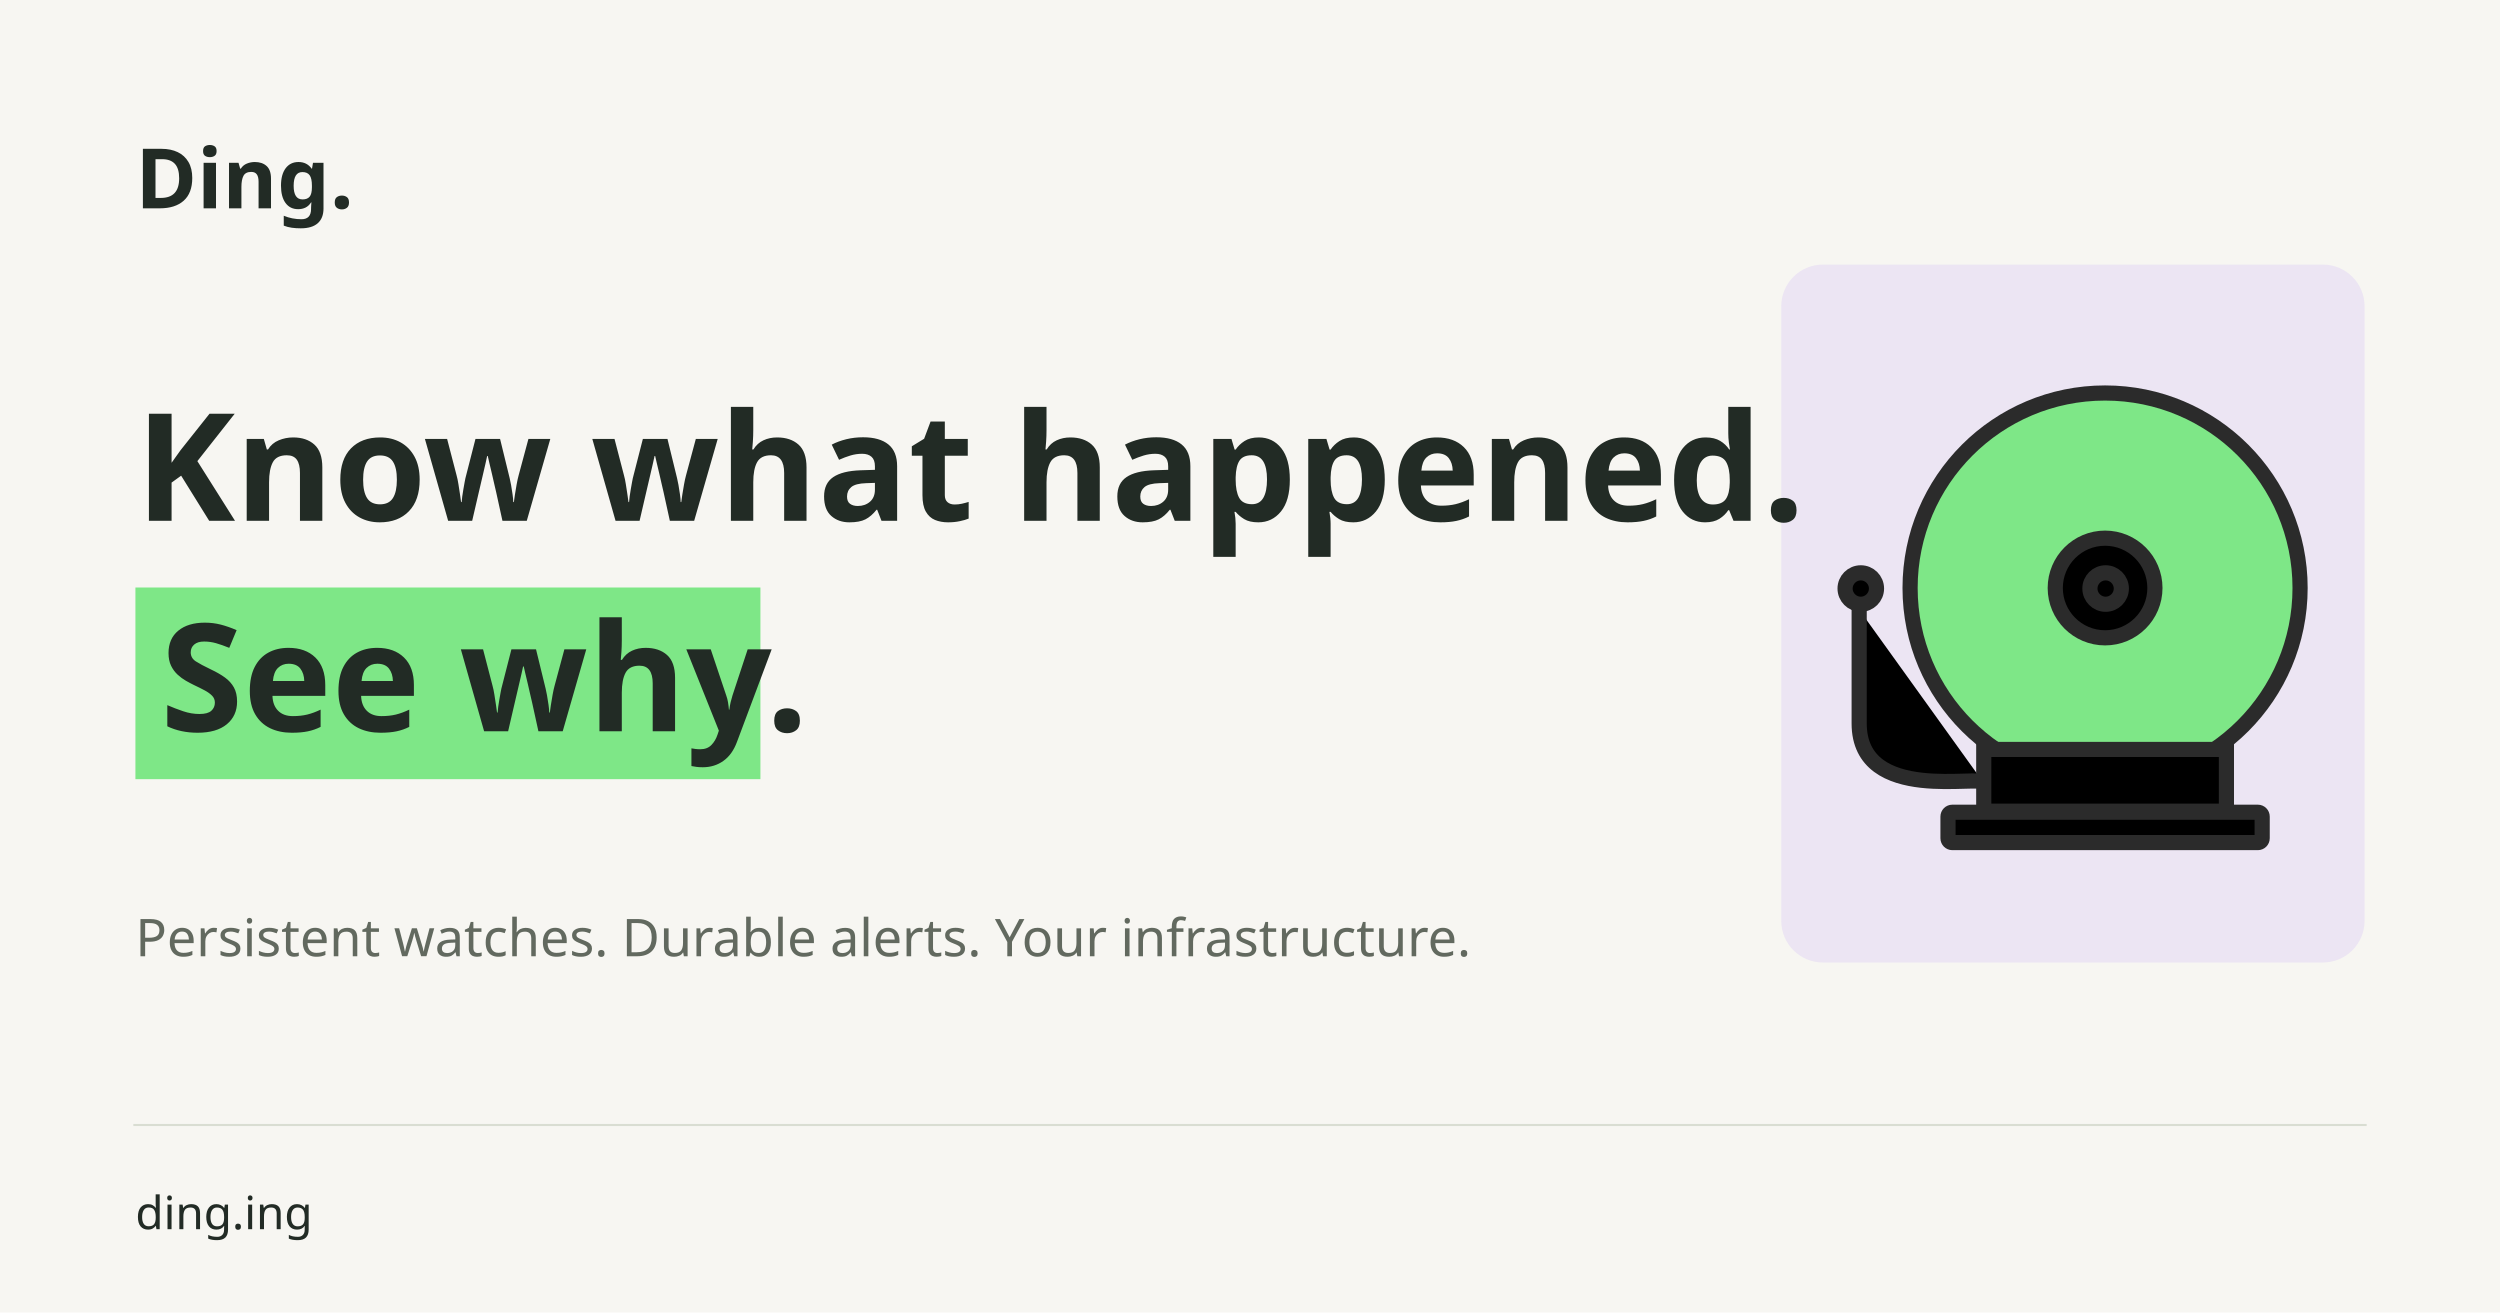
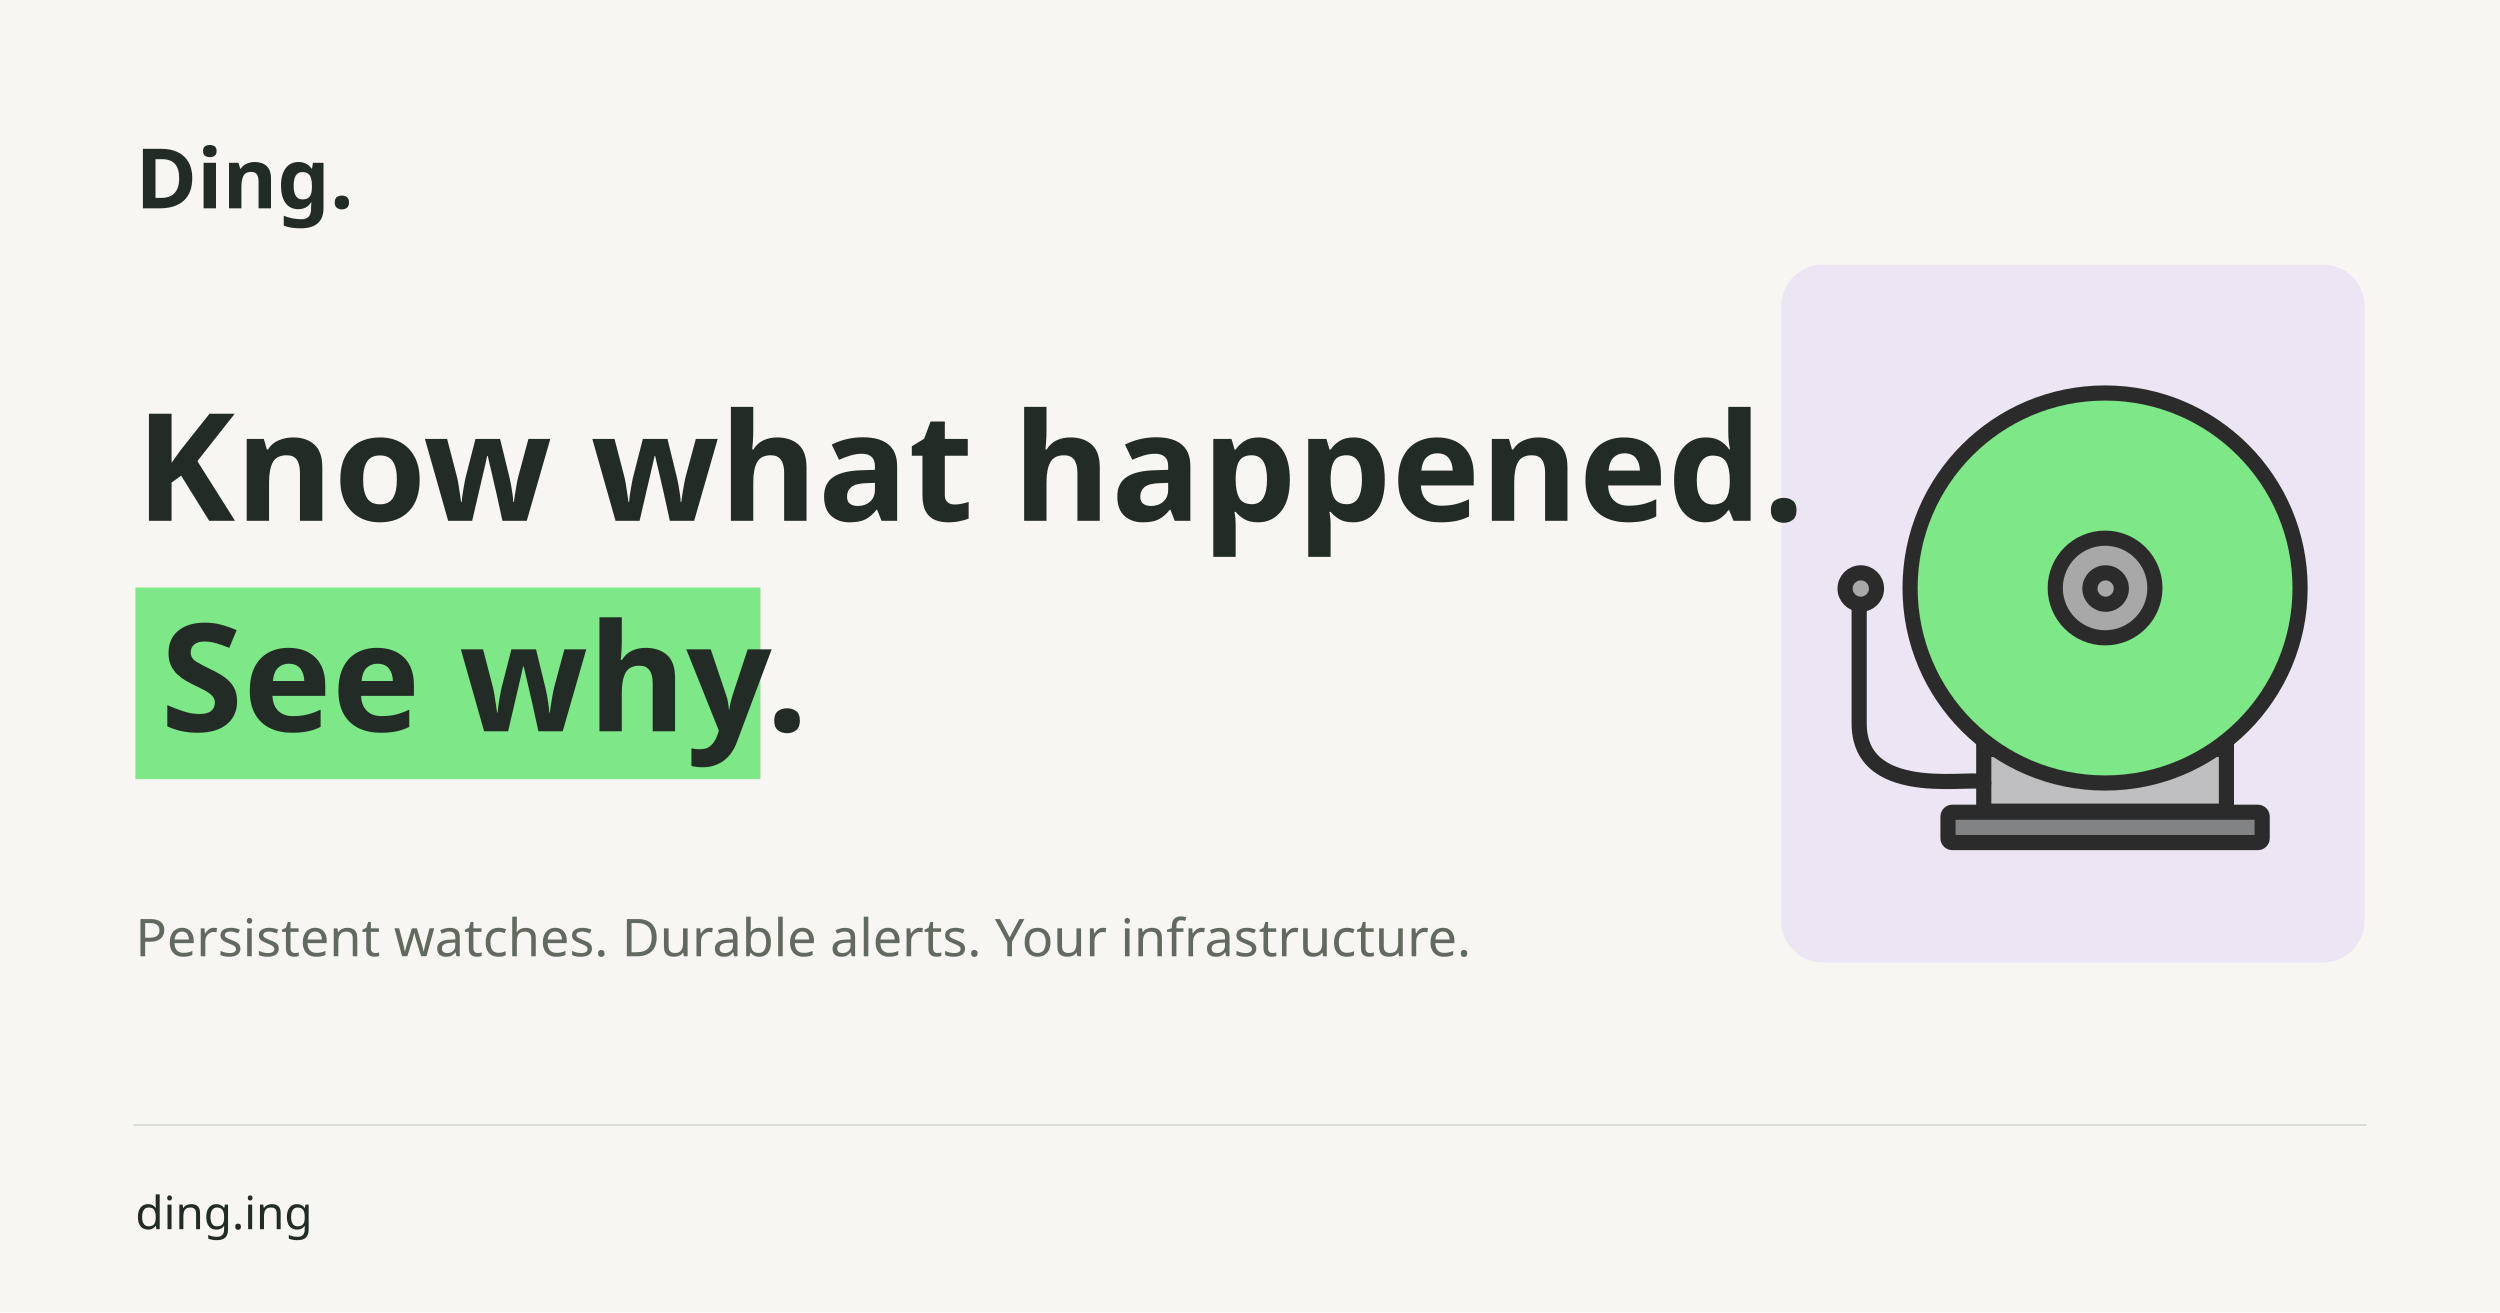
<svg xmlns="http://www.w3.org/2000/svg" width="1200" height="630" viewBox="0 0 1200 630">
  <rect width="1200" height="630" fill="#f7f6f2" />
  <path d="M64 540h1072" stroke="#d9ddd2" />
  <rect x="855" y="127" width="280" height="335" rx="20" fill="#ece5f3" />
-   <g transform="translate(882 185) scale(.52)">
+   <g fill="none" transform="translate(882 185) scale(.52)">
+     <path d="M388 394H106C103.791 394 102 395.791 102 398V418C102 420.209 103.791 422 106 422H388C390.209 422 392 420.209 392 418V398C392 395.791 390.209 394 388 394Z" fill="#818384" />
+     <path d="M388 394H106C103.791 394 102 395.791 102 398V418C102 420.209 103.791 422 106 422H388C390.209 422 392 420.209 392 418V398C392 395.791 390.209 394 388 394Z" stroke="#2B2B2B" stroke-width="14" stroke-linecap="round" stroke-linejoin="round" />
+     <path d="M135 336H359V393H135V336Z" fill="#BFBFC1" />
+     <path d="M135 336H359V393H135V336Z" stroke="#2B2B2B" stroke-width="14" stroke-linecap="round" />
    <path d="M247 367C346.411 367 427 286.411 427 187C427 87.589 346.411 7 247 7C147.589 7 67 87.589 67 187C67 286.411 147.589 367 247 367Z" fill="#7EE787" />
    <path d="M247 367C346.411 367 427 286.411 427 187C427 87.589 346.411 7 247 7C147.589 7 67 87.589 67 187C67 286.411 147.589 367 247 367Z" fill="#7EE787" stroke="#2B2B2B" stroke-width="14" stroke-linecap="round" stroke-linejoin="round" />
    <path d="M247 233C272.405 233 293 212.405 293 187C293 161.595 272.405 141 247 141C221.595 141 201 161.595 201 187C201 212.405 221.595 233 247 233Z" fill="#A8A8A8" />
    <path d="M247 233C272.405 233 293 212.405 293 187C293 161.595 272.405 141 247 141C221.595 141 201 161.595 201 187C201 212.405 221.595 233 247 233Z" stroke="#2B2B2B" stroke-width="14" stroke-linecap="round" stroke-linejoin="round" />
    <path d="M21.5 202C29.508 202 36 195.508 36 187.5C36 179.492 29.508 173 21.5 173C13.492 173 7 179.492 7 187.5C7 195.508 13.492 202 21.5 202Z" fill="#A8A8A8" />
    <path d="M21.5 202C29.508 202 36 195.508 36 187.5C36 179.492 29.508 173 21.5 173C13.492 173 7 179.492 7 187.5C7 195.508 13.492 202 21.5 202Z" stroke="#2B2B2B" stroke-width="14" stroke-linecap="round" stroke-linejoin="round" />
    <path d="M247.5 202C255.508 202 262 195.508 262 187.5C262 179.492 255.508 173 247.5 173C239.492 173 233 179.492 233 187.5C233 195.508 239.492 202 247.5 202Z" fill="#A8A8A8" />
    <path d="M247.5 202C255.508 202 262 195.508 262 187.5C262 179.492 255.508 173 247.5 173C239.492 173 233 179.492 233 187.5C233 195.508 239.492 202 247.5 202Z" stroke="#2B2B2B" stroke-width="14" stroke-linecap="round" stroke-linejoin="round" />
    <path d="M135 367C135 358.325 20 387.229 20 312.06C20 236.892 20 229.551 20 207" stroke="#2B2B2B" stroke-width="14" stroke-linecap="round" stroke-linejoin="round" />
-     <path d="M388 394H106C103.791 394 102 395.791 102 398V418C102 420.209 103.791 422 106 422H388C390.209 422 392 420.209 392 418V398C392 395.791 390.209 394 388 394Z" fill="#818384" />
-     <path d="M388 394H106C103.791 394 102 395.791 102 398V418C102 420.209 103.791 422 106 422H388C390.209 422 392 420.209 392 418V398C392 395.791 390.209 394 388 394Z" stroke="#2B2B2B" stroke-width="14" stroke-linecap="round" stroke-linejoin="round" />
-     <path d="M135 336H359V393H135V336Z" fill="#BFBFC1" />
-     <path d="M135 336H359V393H135V336Z" stroke="#2B2B2B" stroke-width="14" stroke-linecap="round" />
  </g>
  <g font-family="sans-serif" fill="#222b25">
    <text x="65" y="100" font-size="40" font-weight="700">Ding.</text>
    <text x="65" y="250" font-size="72" font-weight="600">Know what happened.</text>
    <rect x="65" y="282" width="300" height="92" fill="#7ee787" />
    <text x="77" y="351" font-size="72" font-weight="600">See why.</text>
    <text x="65" y="459" font-size="25" fill="#62695f">Persistent watches. Durable alerts. Your infrastructure.</text>
    <text x="65" y="590" font-size="22">ding.ing</text>
  </g>
</svg>
